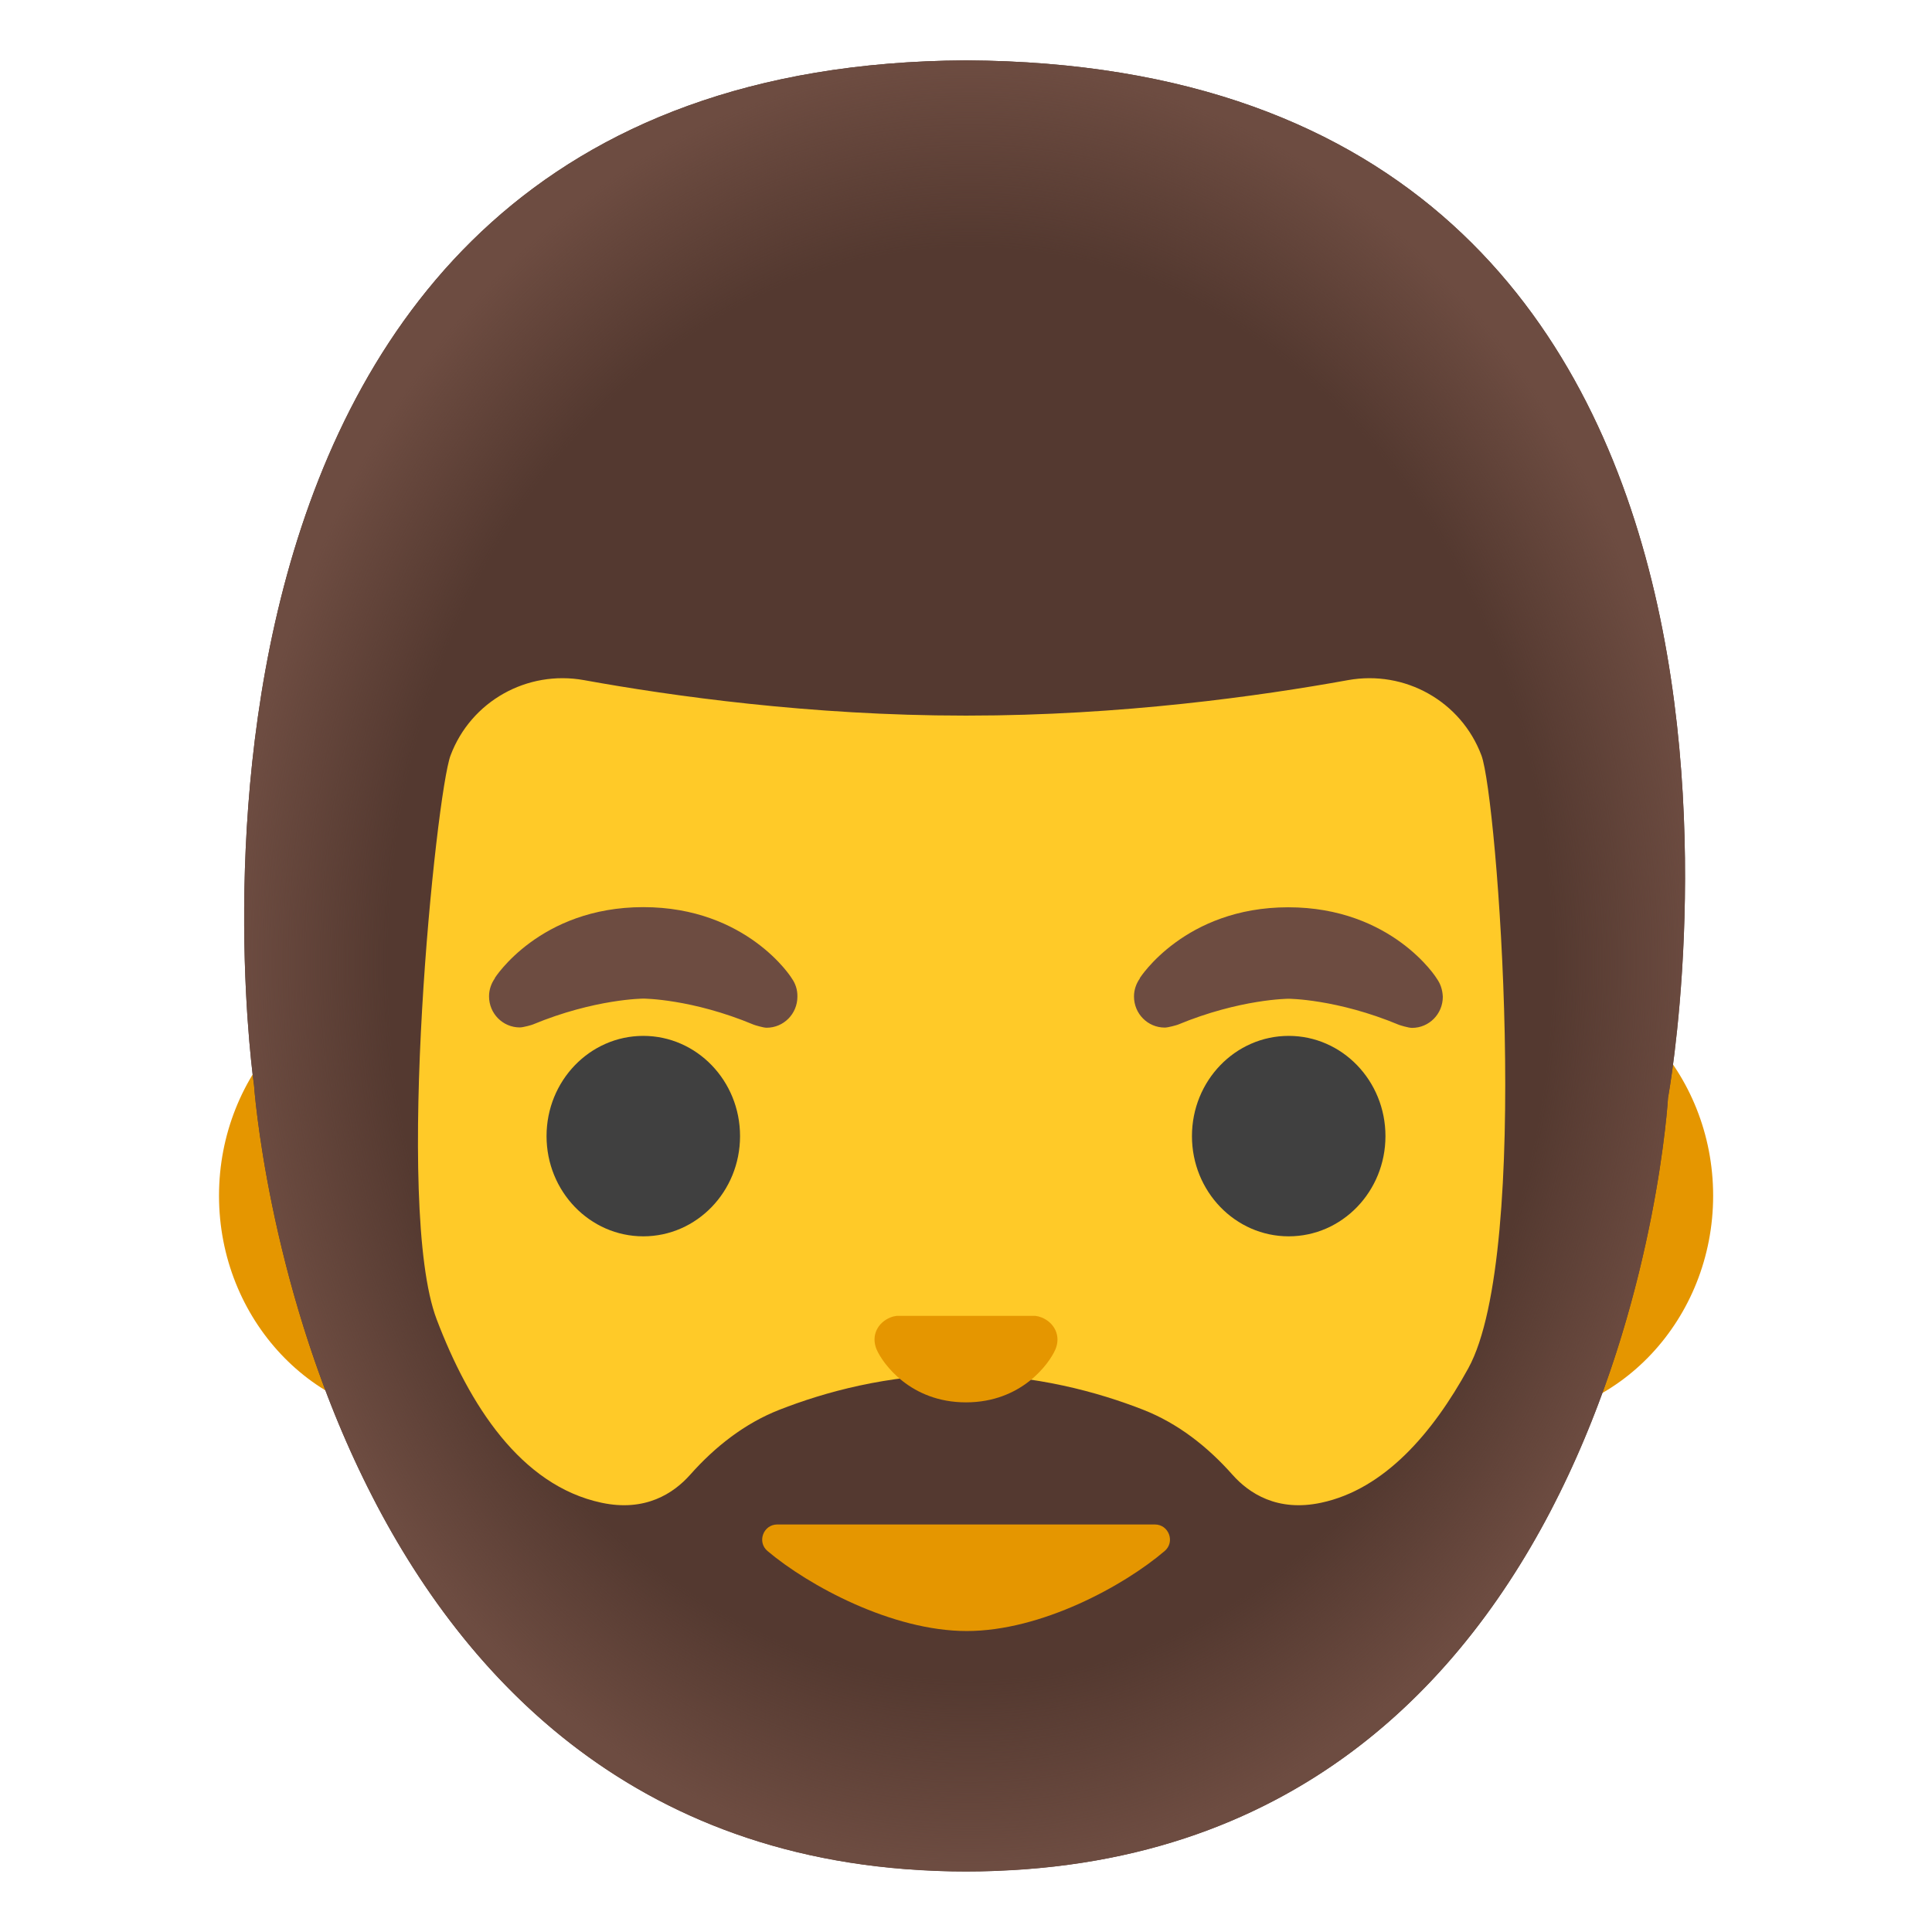
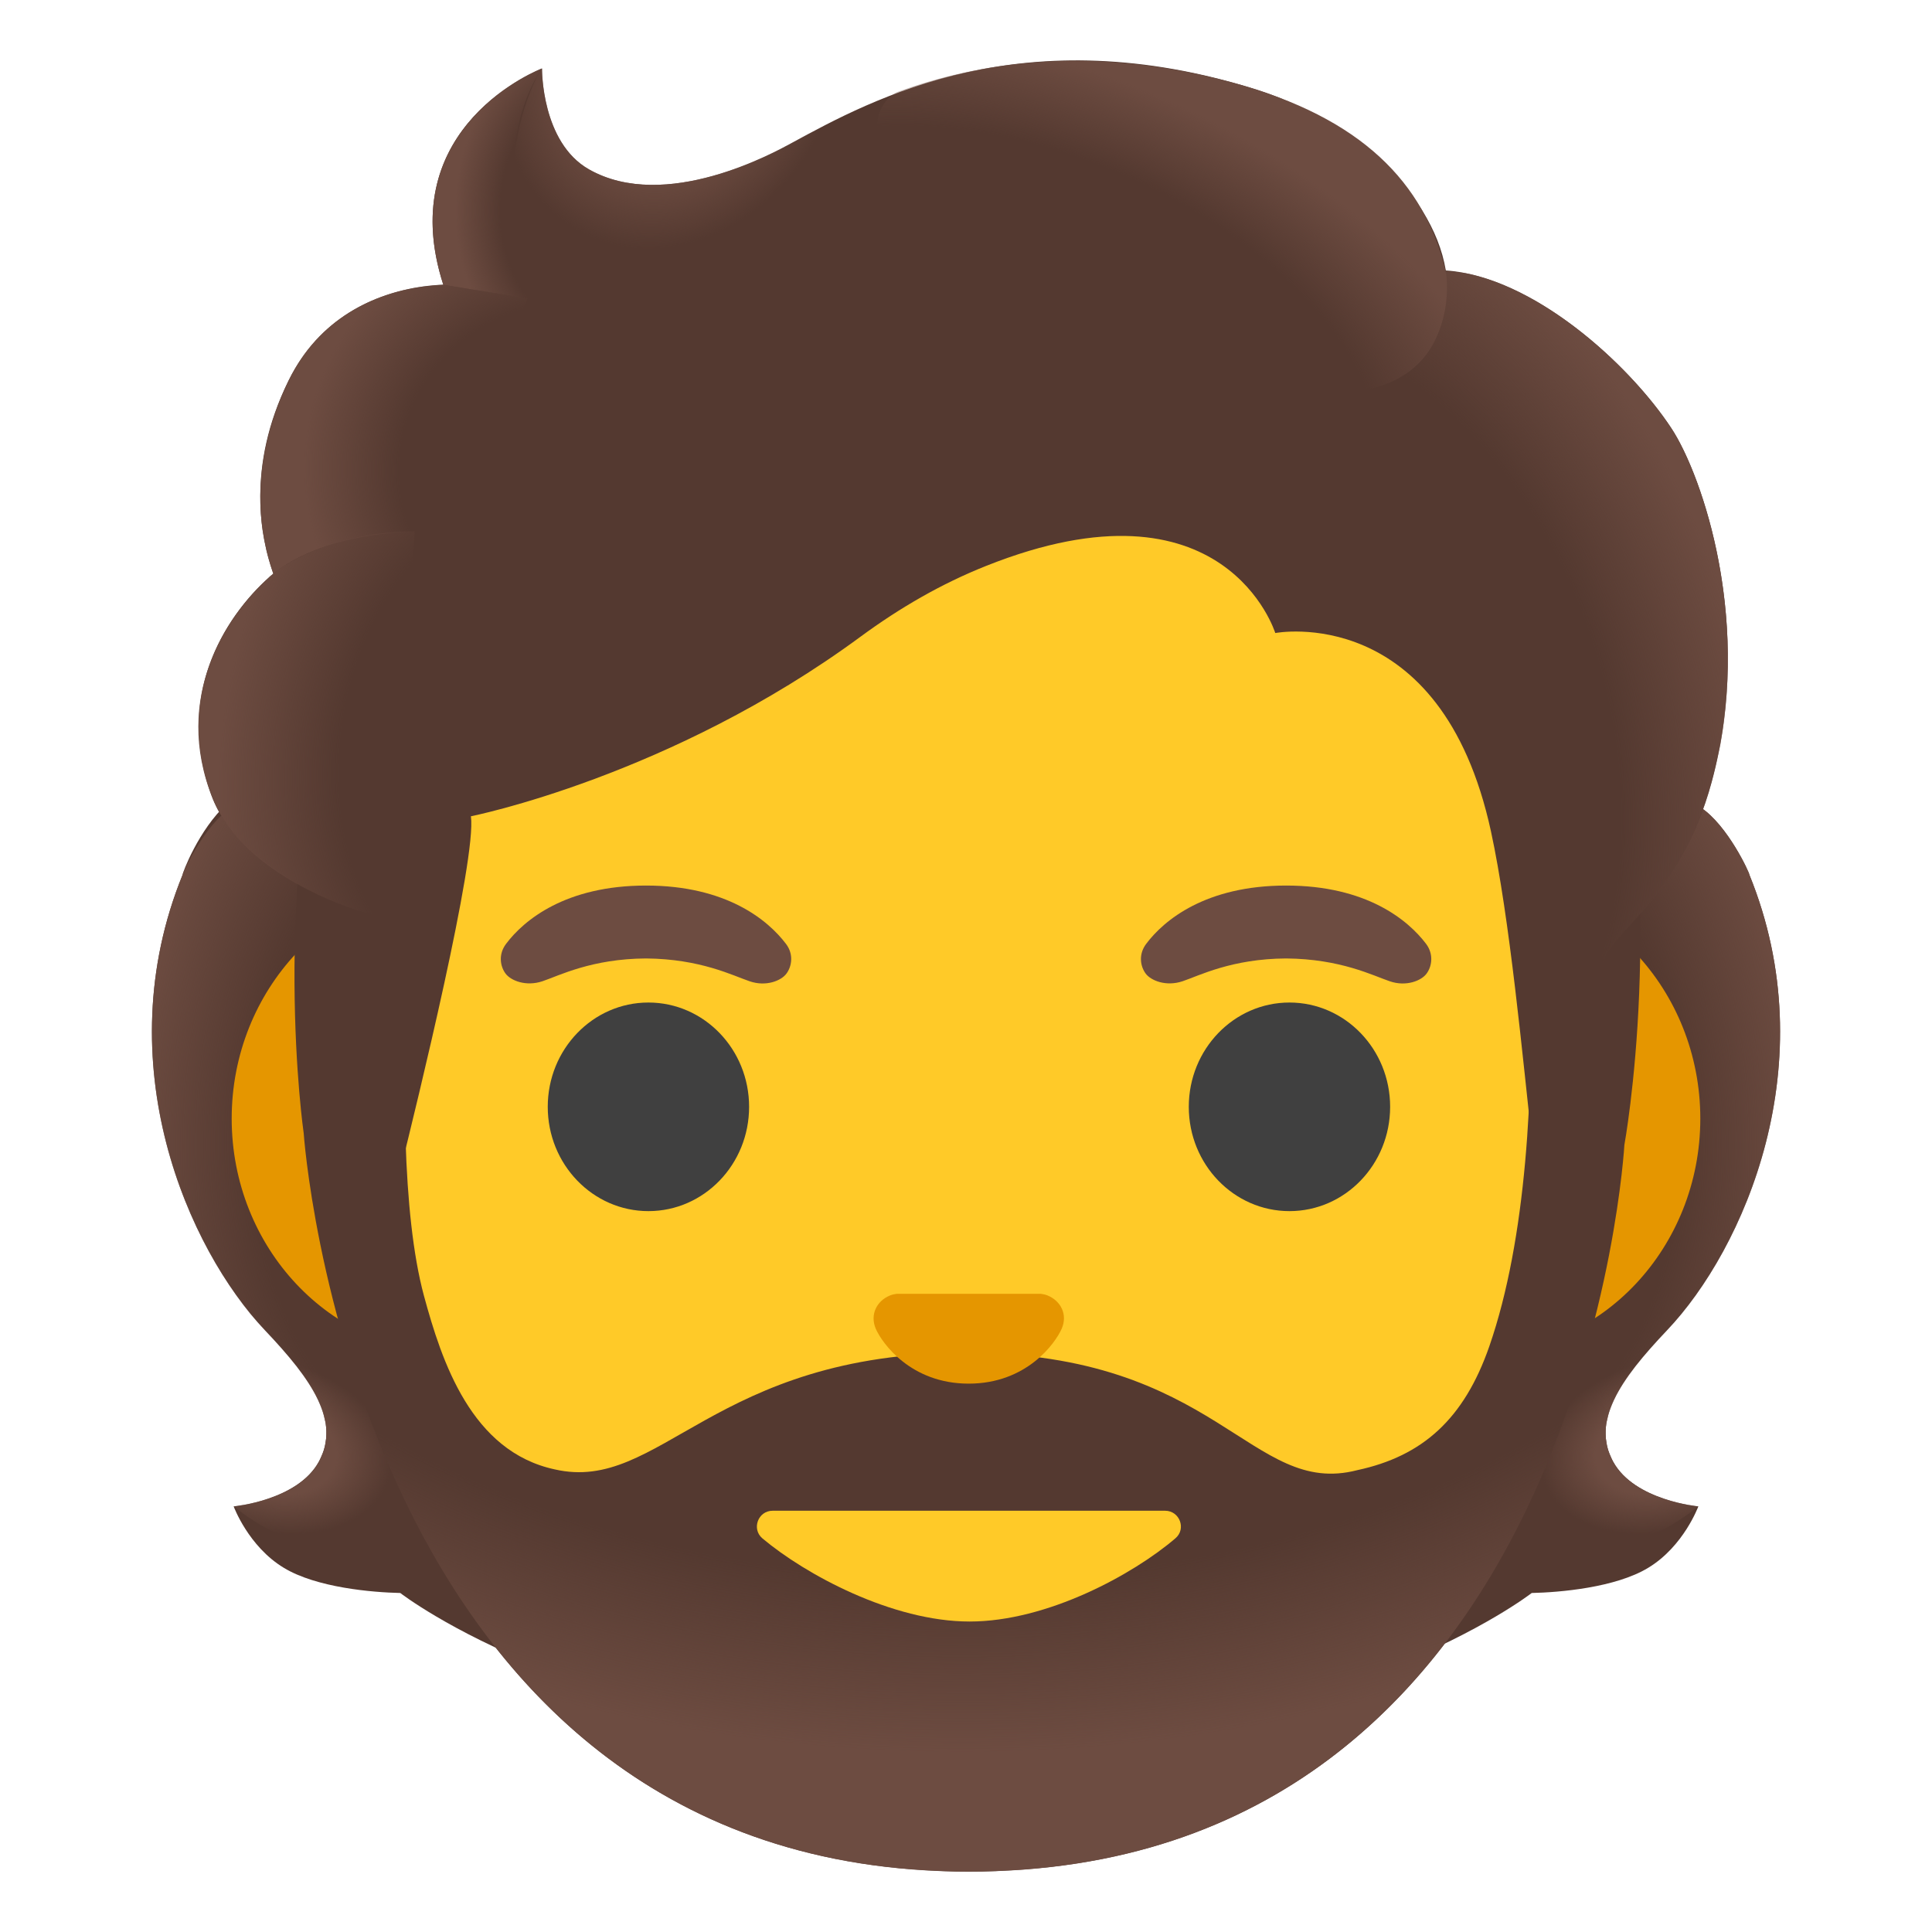
<svg xmlns="http://www.w3.org/2000/svg" viewBox="0 0 128 128" width="512px" height="512px">
-   <path d="M99.55 64.37h-71.1c-7.67 0-13.94 6.68-13.94 14.85s6.27 14.85 13.94 14.85h71.11c7.67 0 13.94-6.68 13.94-14.85s-6.28-14.85-13.95-14.85z" fill="#e59600" />
-   <path d="M64.02 4H64h-.02c-57.03.31-47.15 67.9-47.15 67.9s3.45 50.38 45.04 52.04c.15.01.3.01.44.02.55.02 1.11.03 1.68.03h.02c.58 0 1.15-.01 1.71-.03.14 0 .28-.01.42-.02 41.56-1.64 44.37-51.2 44.37-51.2S123.13 4.32 64.02 4z" fill="#543930" />
-   <radialGradient id="a" cx="64.282" cy="64.162" r="59.722" gradientTransform="matrix(0 -1 -.8131 0 116.452 128.12)" gradientUnits="userSpaceOnUse">
-     <stop offset=".794" stop-color="#6d4c41" stop-opacity="0" />
+   <path d="M106.88 96.84c-1.46-2.66.4-5.37 3.58-8.72 5.05-5.32 10.54-17.65 5.44-30.17.03-.07-1.43-3.29-3.25-4.47l-97.6-.24c-1.89 1.72-2.98 4.64-2.95 4.71-5.1 12.52.4 24.85 5.44 30.17 3.18 3.35 5.04 6.06 3.58 8.72-1.42 2.59-5.64 2.96-5.64 2.96s.97 2.65 3.32 4.07c2.17 1.32 5.88 1.63 7.72 1.67 0 0 12.79 9.97 37.48 9.97s37.48-9.97 37.48-9.97c1.84-.04 5.55-.35 7.72-1.67 2.35-1.42 3.32-4.07 3.32-4.07s-4.22-.37-5.64-2.96z" fill="#543930" />
+   <radialGradient id="a" cx="84.479" cy="95.768" r="8.249" gradientTransform="matrix(-.9652 -.2616 -.1799 .6637 116.578 54.307)" gradientUnits="userSpaceOnUse">
+     <stop offset=".553" stop-color="#6d4c41" />
+     <stop offset="1" stop-color="#6d4c41" stop-opacity="0" />
+   </radialGradient>
+   <path d="M19.47 90.26s11.13 2.84 6.11 10.45c-4.33 4.19-10.08-.91-10.08-.91s4.22-.38 5.64-2.96c.06-.1.08-.2.13-.3l.12-.27a2.779 2.779 0 0 0 .17-.65c.04-.21.06-.42.06-.63v-.26c-.01-.13-.02-.27-.04-.4-.01-.07-.03-.15-.05-.22-.05-.24-.11-.47-.2-.72l-.09-.24c-.19-.47-.44-.95-.75-1.44-.03-.05-.07-.1-.1-.15-.28-.42-.58-.85-.92-1.3-.01.01 0 0 0 0z" fill="url(#a)" />
+   <radialGradient id="b" cx="72.151" cy="74.185" r="21.718" gradientTransform="matrix(-.998 -.0628 -.1011 1.6079 109.653 -40.571)" gradientUnits="userSpaceOnUse">
+     <stop offset=".615" stop-color="#6d4c41" stop-opacity="0" />
+     <stop offset=".647" stop-color="#6d4c41" stop-opacity=".081" />
    <stop offset="1" stop-color="#6d4c41" />
  </radialGradient>
-   <path d="M64.02 4H64h-.02c-57.03.31-47.15 67.9-47.15 67.9S20.4 123.99 64 123.99s46.51-51.25 46.51-51.25S123.13 4.32 64.02 4z" fill="url(#a)" />
-   <path d="M97.28 90.65c-2.36 4.3-5.56 8.02-9.75 8.91-2.9.62-4.78-.62-5.88-1.86-1.64-1.85-3.61-3.4-5.91-4.3-2.96-1.16-7.16-2.33-12.05-2.34-4.9.01-9.09 1.18-12.05 2.34-2.3.9-4.27 2.45-5.91 4.3-1.1 1.24-2.98 2.48-5.88 1.86-5.35-1.14-8.77-6.49-10.92-12.15-2.84-7.47-.04-34.81.92-37.36 1.35-3.59 5.07-5.67 8.84-4.99 5.79 1.05 15.02 2.35 25.2 2.35h.22c10.18 0 19.41-1.3 25.2-2.35 3.77-.68 7.49 1.4 8.84 4.99 1.04 2.78 3.36 32.89-.87 40.6z" fill="#ffca28" />
-   <path d="M64.05 108.06c4.94 0 10.42-3 13.11-5.3.71-.6.28-1.76-.65-1.76H51.5c-.93 0-1.36 1.16-.65 1.76 2.73 2.3 8.26 5.3 13.2 5.3zM69.02 87.29a1.63 1.63 0 0 0-.42-.11h-9.2c-.14.02-.28.05-.42.11-.83.34-1.29 1.2-.9 2.12.4.92 2.23 3.5 5.92 3.5s5.52-2.58 5.92-3.5c.39-.91-.07-1.78-.9-2.12z" fill="#e59600" />
+   <path d="M35.94 68.84C32.6 78 21.42 93.59 21.42 93.59c-.03-.09-.07-.17-.1-.26-.59-1.6-1.97-3.3-3.78-5.21C12.49 82.8 7 70.47 12.1 57.95c-.03-.07 1.43-3.29 3.25-4.47l22.27-.05c.64 1.96-1.03 13.63-1.68 15.41z" fill="url(#b)" />
+   <radialGradient id="c" cx="48.52" cy="95.768" r="8.249" gradientTransform="matrix(.9652 -.2616 .1799 .6637 46.129 44.9)" gradientUnits="userSpaceOnUse">
+     <stop offset=".553" stop-color="#6d4c41" />
+     <stop offset="1" stop-color="#6d4c41" stop-opacity="0" />
+   </radialGradient>
+   <path d="M108.53 90.26s-11.13 2.84-6.11 10.45c4.33 4.19 10.08-.91 10.08-.91s-4.22-.38-5.64-2.96c-.06-.1-.08-.2-.13-.3l-.12-.27a2.779 2.779 0 0 1-.17-.65 3.36 3.36 0 0 1-.06-.63v-.26c.01-.13.02-.27.04-.4.01-.07.03-.15.05-.22.05-.24.11-.47.2-.72l.09-.24c.19-.47.44-.95.75-1.44.03-.05.07-.1.1-.15.28-.42.58-.85.92-1.3.01.01 0 0 0 0z" fill="url(#c)" />
+   <radialGradient id="d" cx="36.192" cy="74.185" r="21.718" gradientTransform="matrix(.998 -.0628 .1011 1.6079 54.235 -42.828)" gradientUnits="userSpaceOnUse">
+     <stop offset=".615" stop-color="#6d4c41" stop-opacity="0" />
+     <stop offset=".647" stop-color="#6d4c41" stop-opacity=".081" />
+     <stop offset="1" stop-color="#6d4c41" />
+   </radialGradient>
+   <path d="M92.06 68.84c3.34 9.16 14.52 24.75 14.52 24.75.03-.09.07-.17.1-.26.59-1.6 1.97-3.3 3.78-5.21 5.05-5.32 10.54-17.65 5.44-30.17.03-.07-1.43-3.29-3.25-4.47l-22.27-.05c-.64 1.96 1.03 13.63 1.68 15.41z" fill="url(#d)" />
+   <radialGradient id="e" cx="15.787" cy="82.611" r="4.794" gradientUnits="userSpaceOnUse">
+     <stop offset=".725" stop-color="#6d4c41" stop-opacity="0" />
+     <stop offset="1" stop-color="#6d4c41" />
+   </radialGradient>
+   <path d="M17.03 87.56c-1.08-1.23-2.16-2.78-3.14-4.56.98 1.81 2.07 3.36 3.14 4.56z" fill="url(#e)" />
+   <radialGradient id="f" cx="11.07" cy="60.683" r=".662" gradientUnits="userSpaceOnUse">
+     <stop offset=".725" stop-color="#6d4c41" stop-opacity="0" />
+     <stop offset="1" stop-color="#6d4c41" />
+   </radialGradient>
+   <path d="M10.96 61.38l.18-.65c-.06.22-.12.44-.18.65z" fill="url(#f)" />
+   <radialGradient id="g" cx="17.259" cy="87.688" r=".195" gradientUnits="userSpaceOnUse">
+     <stop offset=".725" stop-color="#6d4c41" stop-opacity="0" />
+     <stop offset="1" stop-color="#6d4c41" />
+   </radialGradient>
+   <path d="M17.27 87.83c.01.01.04.04.05.06-.06-.06-.11-.12-.17-.18.05.03.08.08.12.12z" fill="url(#g)" />
+   <radialGradient id="h" cx="13.722" cy="82.434" r=".384" gradientUnits="userSpaceOnUse">
+     <stop offset=".725" stop-color="#6d4c41" stop-opacity="0" />
+     <stop offset="1" stop-color="#6d4c41" />
+   </radialGradient>
+   <path d="M13.8 82.84c-.07-.12-.13-.25-.19-.37.06.12.12.24.19.37z" fill="url(#h)" />
+   <radialGradient id="i" cx="11.708" cy="58.061" r="2.099" gradientUnits="userSpaceOnUse">
+     <stop offset=".725" stop-color="#6d4c41" stop-opacity="0" />
+     <stop offset="1" stop-color="#6d4c41" />
+   </radialGradient>
+   <path d="M11.27 60.28z" fill="url(#i)" />
+   <path d="M98.09 58.61H29.9c-8 0-14.55 6.97-14.55 15.5s6.54 15.5 14.55 15.5h68.2c8 0 14.55-6.97 14.55-15.5s-6.55-15.5-14.56-15.5z" fill="#e59600" />
+   <g>
+     <path d="M64.2 11.29h-.02-.02c-53.26.29-44.04 63.78-44.04 63.78s3.22 47.33 42.07 48.88c.14.01.28.01.41.02.51.02 1.04.03 1.57.03h.02c.54 0 1.07-.01 1.6-.03.13 0 .26-.01.39-.02 38.82-1.54 41.44-48.1 41.44-48.1s11.79-64.26-43.42-64.56z" fill="#543930" />
+     <radialGradient id="j" cx="77.06" cy="67.275" r="62.111" gradientTransform="matrix(0 -.9032 -1.2566 0 148.24 129.624)" gradientUnits="userSpaceOnUse">
+       <stop offset=".794" stop-color="#6d4c41" stop-opacity="0" />
+       <stop offset="1" stop-color="#6d4c41" />
+     </radialGradient>
+     <path d="M64.2 11.29h-.02-.02c-53.26.29-44.04 63.78-44.04 63.78S23.46 124 64.18 124s43.44-48.14 43.44-48.14 11.79-64.27-43.42-64.57z" fill="url(#j)" />
+   </g>
+   <path d="M98.67 89.2c-1.67 4.8-4.41 7.27-8.74 8.2-7.08 1.84-9.21-7.77-25.95-7.77s-20.24 9.33-27.23 7.72c-5.52-1.19-7.48-7.13-8.67-11.53-2.89-10.76-.04-36.33.95-38.99 1.39-3.75 6.41-15.96 35.38-15.96s33.76 12.22 35.15 15.96c1.08 2.9 4.05 28.13-.89 42.37zM64.24 107.43c5.14 0 10.84-3.12 13.63-5.51.74-.62.29-1.83-.68-1.83h-26c-.97 0-1.41 1.21-.68 1.83 2.84 2.39 8.6 5.51 13.73 5.51z" fill="#ffca28" />
+   <path d="M69.41 85.83c-.15-.06-.29-.09-.44-.11H59.4c-.15.02-.29.05-.44.11-.86.35-1.34 1.25-.94 2.2.42.96 2.32 3.64 6.16 3.64 3.84 0 5.74-2.68 6.16-3.64.41-.94-.06-1.84-.93-2.2z" fill="#e59600" />
  <g fill="#404040">
-     <ellipse cx="42.62" cy="75.27" rx="6.41" ry="6.64" />
-     <ellipse cx="85.38" cy="75.27" rx="6.41" ry="6.64" />
+     <ellipse cx="42.96" cy="73.33" rx="6.67" ry="6.91" />
+     <ellipse cx="85.43" cy="73.33" rx="6.67" ry="6.91" />
  </g>
-   <g fill="#6d4c41">
-     <path d="M95.18 64.82c.01-.01-2.96-4.71-9.83-4.71s-9.84 4.7-9.84 4.7l.01.01c-.24.34-.39.75-.39 1.2 0 1.14.91 2.06 2.04 2.06.23 0 .81-.17.86-.19 4.12-1.71 7.34-1.72 7.34-1.72s3.2.01 7.32 1.73c.05.02.62.2.86.2 1.13 0 2.04-.92 2.04-2.06-.02-.47-.16-.88-.41-1.22zM52.45 64.81c.01-.01-2.96-4.71-9.83-4.71s-9.84 4.7-9.84 4.7l.01.01c-.24.34-.39.75-.39 1.2 0 1.14.91 2.06 2.04 2.06.23 0 .81-.17.85-.19 4.12-1.71 7.34-1.72 7.34-1.72s3.2.01 7.31 1.73c.05.02.62.2.85.2 1.13 0 2.04-.92 2.04-2.06.01-.47-.14-.89-.38-1.22z" />
+   <g>
+     <g fill="#6d4c41">
+       <path d="M52.07 62.53c-1.19-1.57-3.94-3.86-9.27-3.86s-8.09 2.29-9.27 3.86c-.53.7-.39 1.5-.03 1.98.34.45 1.33.87 2.44.5 1.1-.37 3.26-1.49 6.86-1.51 3.61.03 5.76 1.14 6.86 1.51 1.1.38 2.1-.04 2.44-.5.36-.48.5-1.29-.03-1.98zM94.48 62.53c-1.19-1.57-3.94-3.86-9.27-3.86s-8.09 2.29-9.27 3.86c-.53.7-.39 1.5-.03 1.98.34.45 1.33.87 2.44.5 1.1-.37 3.26-1.49 6.86-1.51 3.61.03 5.76 1.14 6.86 1.51 1.1.38 2.1-.04 2.44-.5.36-.48.49-1.29-.03-1.98z" />
+     </g>
+   </g>
+   <g>
+     <path d="M110.73 28.37c-2.84-4.31-9.22-10.07-14.94-10.45-.92-5.5-6.81-10.16-12.5-11.97-15.43-4.88-25.46.59-30.85 3.53-1.12.61-8.35 4.62-13.42 1.74-3.17-1.8-3.11-6.69-3.11-6.69s-9.94 3.78-6.54 14.33c-3.41.14-7.89 1.58-10.26 6.37-2.82 5.71-1.82 10.48-1 12.77-2.94 2.49-6.63 7.8-4.1 14.69 1.91 5.19 9.53 7.57 9.53 7.57-.54 9.34 1.2 15.09 2.12 17.42.16.4.74.37.84-.05 1.15-4.62 5.09-20.74 4.7-23.55 0 0 13.22-2.62 25.83-11.91 2.57-1.89 5.34-3.5 8.31-4.68 15.84-6.31 19.15 4.45 19.15 4.45s10.98-2.11 14.29 13.14c1.24 5.72 2.09 14.86 2.79 21.26.05.45.66.55.84.13 1.11-2.54 3.32-7.58 3.85-12.72.19-1.81 5.06-4.2 7.15-11.96 2.82-10.36-.63-20.31-2.68-23.42z" fill="#543930" />
+     <radialGradient id="k" cx="88.134" cy="86.369" r="41.529" gradientTransform="matrix(.3076 .9515 .706 -.2282 -3.064 -14.87)" gradientUnits="userSpaceOnUse">
+       <stop offset=".699" stop-color="#6d4c41" stop-opacity="0" />
+       <stop offset="1" stop-color="#6d4c41" />
+     </radialGradient>
+     <path d="M106.24 63.79c.19-1.81 5.06-4.2 7.15-11.96.22-.83.41-1.67.59-2.51 1.7-9.43-1.36-18.09-3.25-20.95-2.63-3.98-8.27-9.2-13.63-10.27-.46-.06-.92-.11-1.35-.14 0 0 .38 2.5-.63 4.5-1.31 2.59-3.97 3.2-3.97 3.2 13.95 13.96 12.95 25.64 15.09 38.13z" fill="url(#k)" />
+     <radialGradient id="l" cx="44.218" cy="124.178" r="10.889" gradientTransform="matrix(.8813 .4726 .5603 -1.045 -64.01 112.87)" gradientUnits="userSpaceOnUse">
+       <stop offset=".58" stop-color="#6d4c41" />
+       <stop offset="1" stop-color="#6d4c41" stop-opacity="0" />
+     </radialGradient>
+     <path d="M55.81 7.72c-1.28.62-2.4 1.23-3.37 1.76-1.12.61-8.35 4.62-13.42 1.74-3.12-1.77-3.11-6.5-3.11-6.67-1.43 1.83-5.77 14.9 6.91 15.77 5.47.38 8.84-4.39 10.83-8.43.72-1.46 1.85-3.6 2.16-4.17z" fill="url(#l)" />
+     <radialGradient id="m" cx="160.137" cy="65.917" r="33.474" gradientTransform="matrix(-.9378 -.3944 -.2182 .5285 233.432 52.098)" gradientUnits="userSpaceOnUse">
+       <stop offset=".699" stop-color="#6d4c41" stop-opacity="0" />
+       <stop offset="1" stop-color="#6d4c41" />
+     </radialGradient>
+     <path d="M81.69 5.48c8.53 2.31 12.69 6.65 14.08 12.45.41 1.7.9 17.58-29.41-.46-11.27-6.71-8.19-10.91-6.87-11.39 5.15-1.87 12.64-3.19 22.2-.6z" fill="url(#m)" />
+     <radialGradient id="n" cx="40.165" cy="116.036" r="9.995" gradientTransform="matrix(1 0 0 -1.2233 0 155.882)" gradientUnits="userSpaceOnUse">
+       <stop offset=".702" stop-color="#6d4c41" stop-opacity="0" />
+       <stop offset="1" stop-color="#6d4c41" />
+     </radialGradient>
+     <path d="M35.87 4.56c-.02.01-.04.02-.07.03h-.01c-1.09.46-9.61 4.4-6.42 14.28l9.07 1.46C30.41 12.19 35.9 4.54 35.9 4.54s-.02.01-.03.02z" fill="url(#n)" />
+     <radialGradient id="o" cx="46.781" cy="104.408" r="18.745" gradientTransform="matrix(-.9657 -.2598 -.2432 .9037 109.357 -50.622)" gradientUnits="userSpaceOnUse">
+       <stop offset=".66" stop-color="#6d4c41" stop-opacity="0" />
+       <stop offset="1" stop-color="#6d4c41" />
+     </radialGradient>
+     <path d="M34.97 19.77l-5.6-.9c-.22 0-.97.07-1.37.12-3.16.44-6.88 2.07-8.89 6.25-2.16 4.5-2.1 8.36-1.52 10.94.17.87.52 1.84.52 1.84s2.78-2.63 9.38-2.8l7.48-15.45z" fill="url(#o)" />
+     <radialGradient id="p" cx="35.06" cy="81.289" r="19.68" gradientTransform="matrix(.9907 .1363 .1915 -1.3921 -15.955 158.06)" gradientUnits="userSpaceOnUse">
+       <stop offset=".598" stop-color="#6d4c41" stop-opacity="0" />
+       <stop offset="1" stop-color="#6d4c41" />
+     </radialGradient>
+     <path d="M17.84 38.24c-2.76 2.45-6.48 7.92-3.74 14.69 2.07 5.11 9.43 7.33 9.43 7.33 0 .02 1.47.46 2.23.46l1.72-25.52c-3.53 0-6.92 1.06-9.11 2.58.02.05-.54.42-.53.46z" fill="url(#p)" />
  </g>
</svg>
